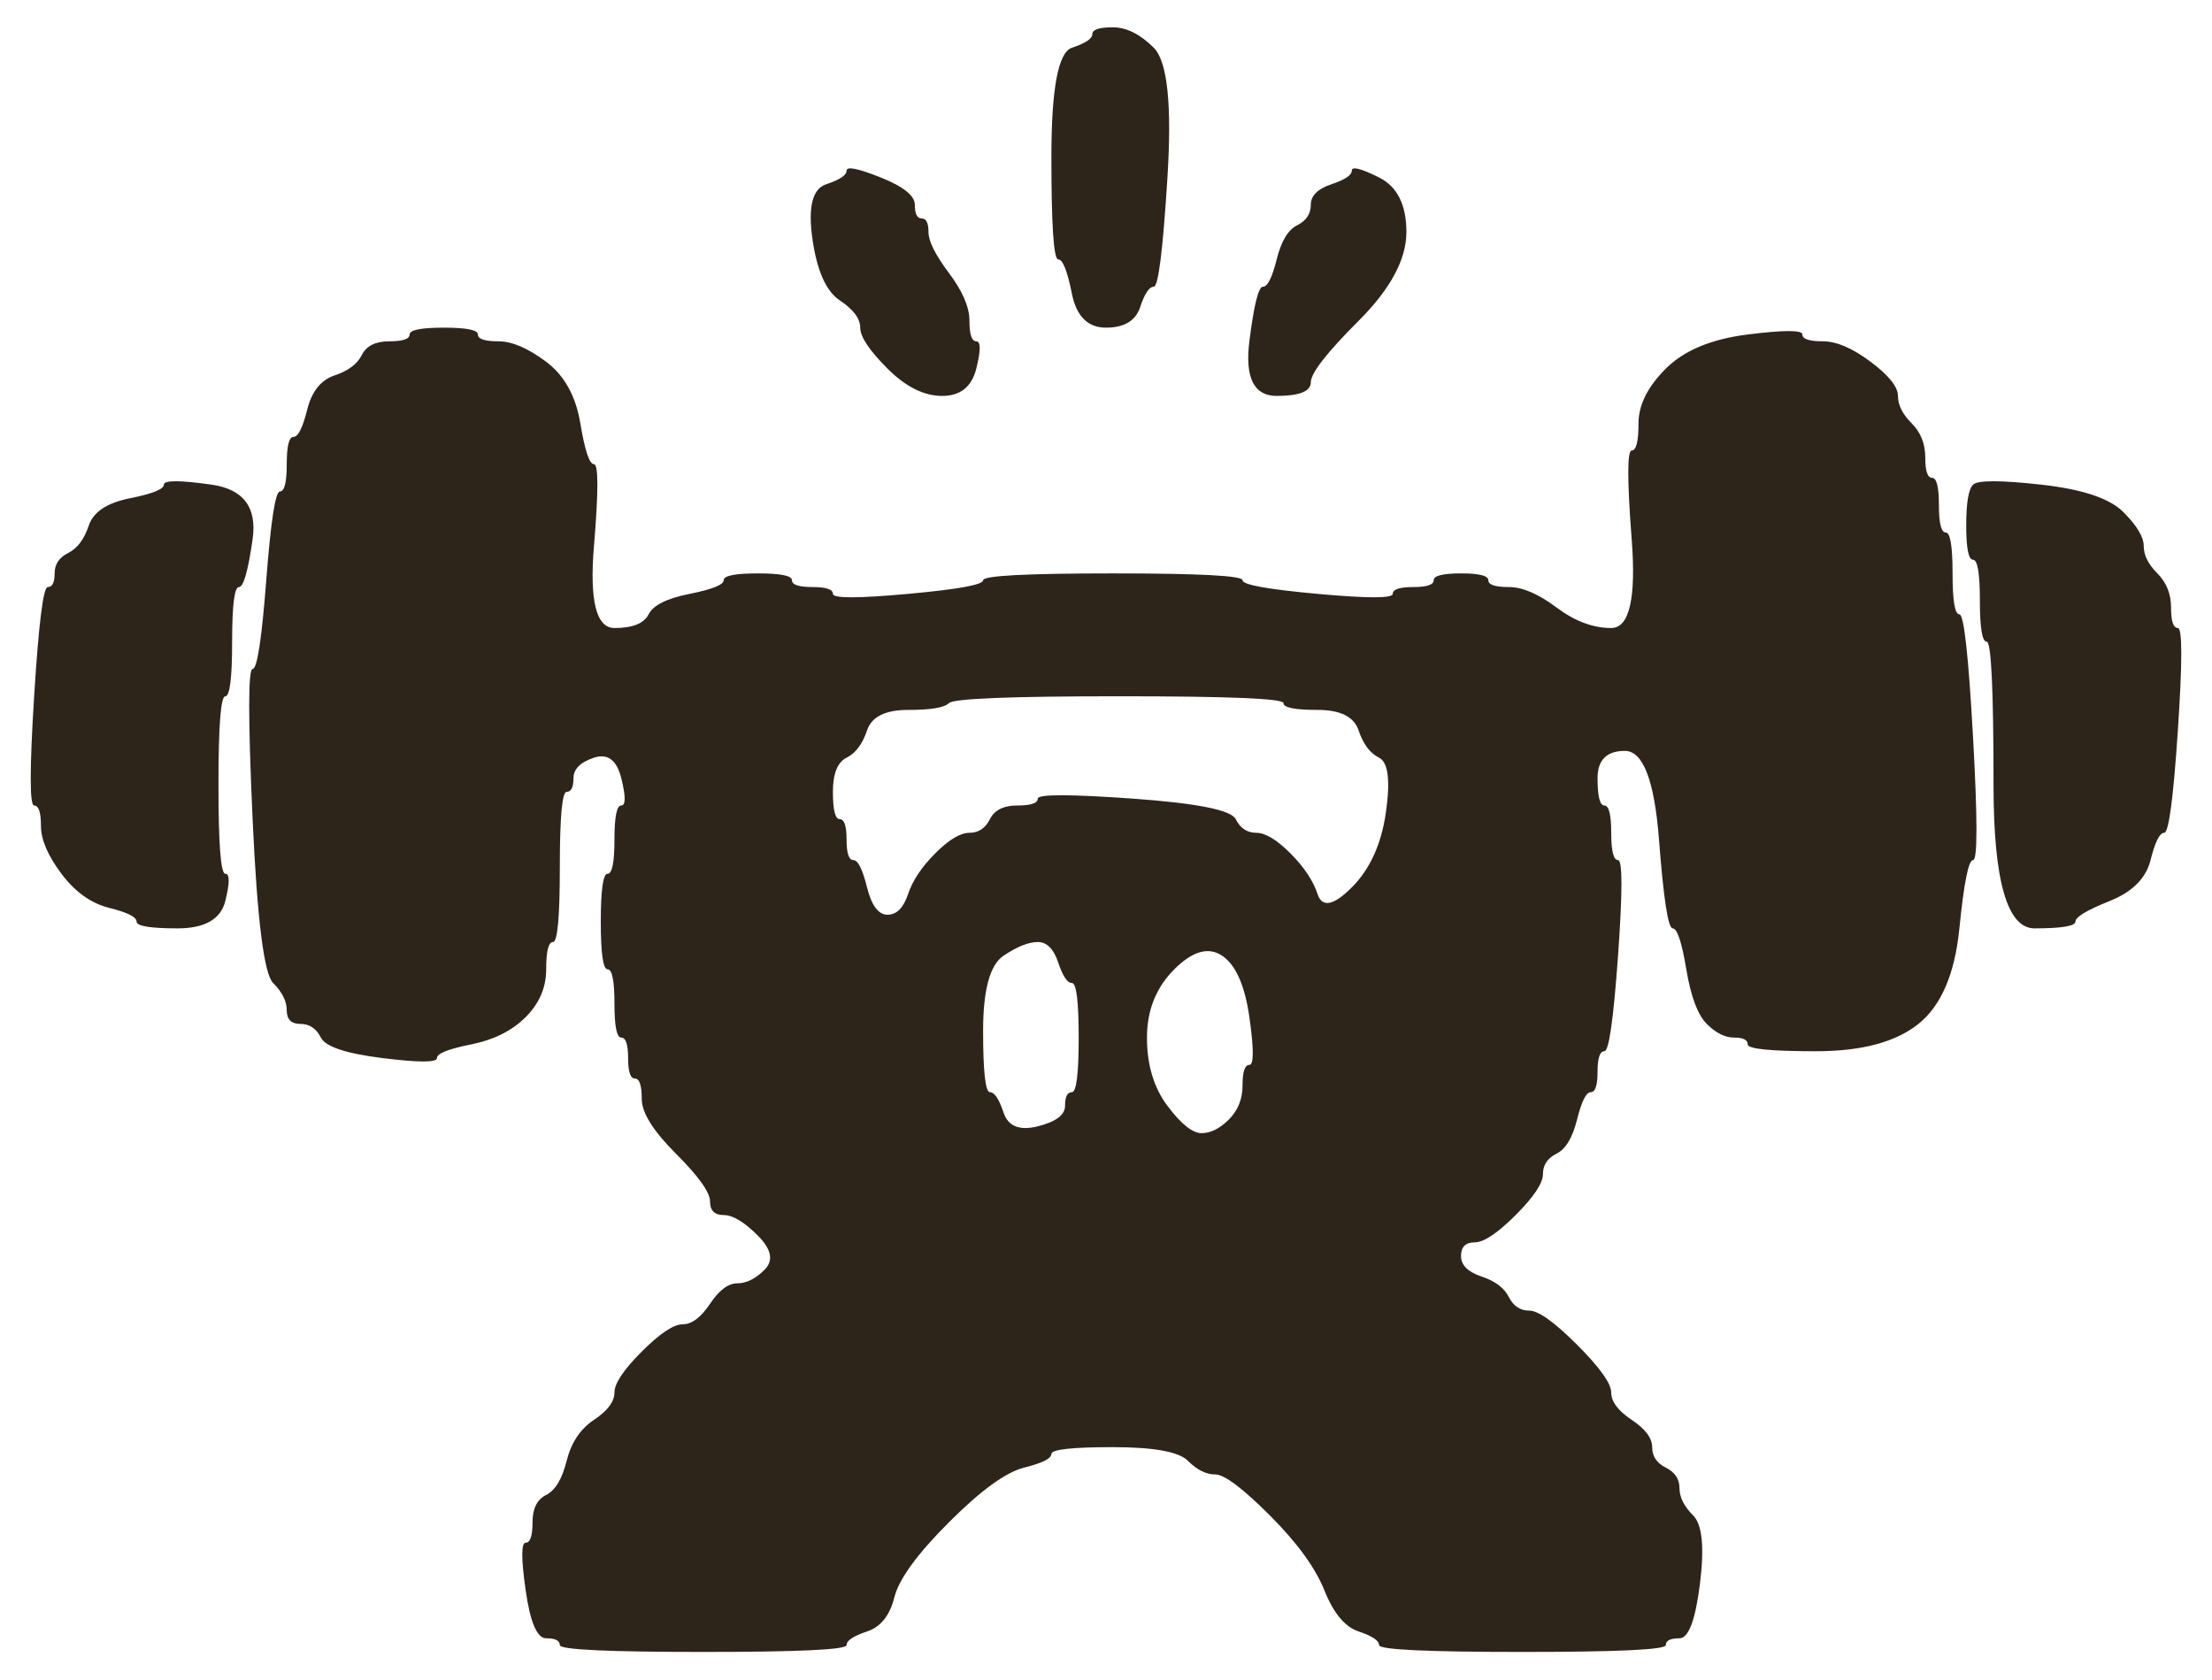
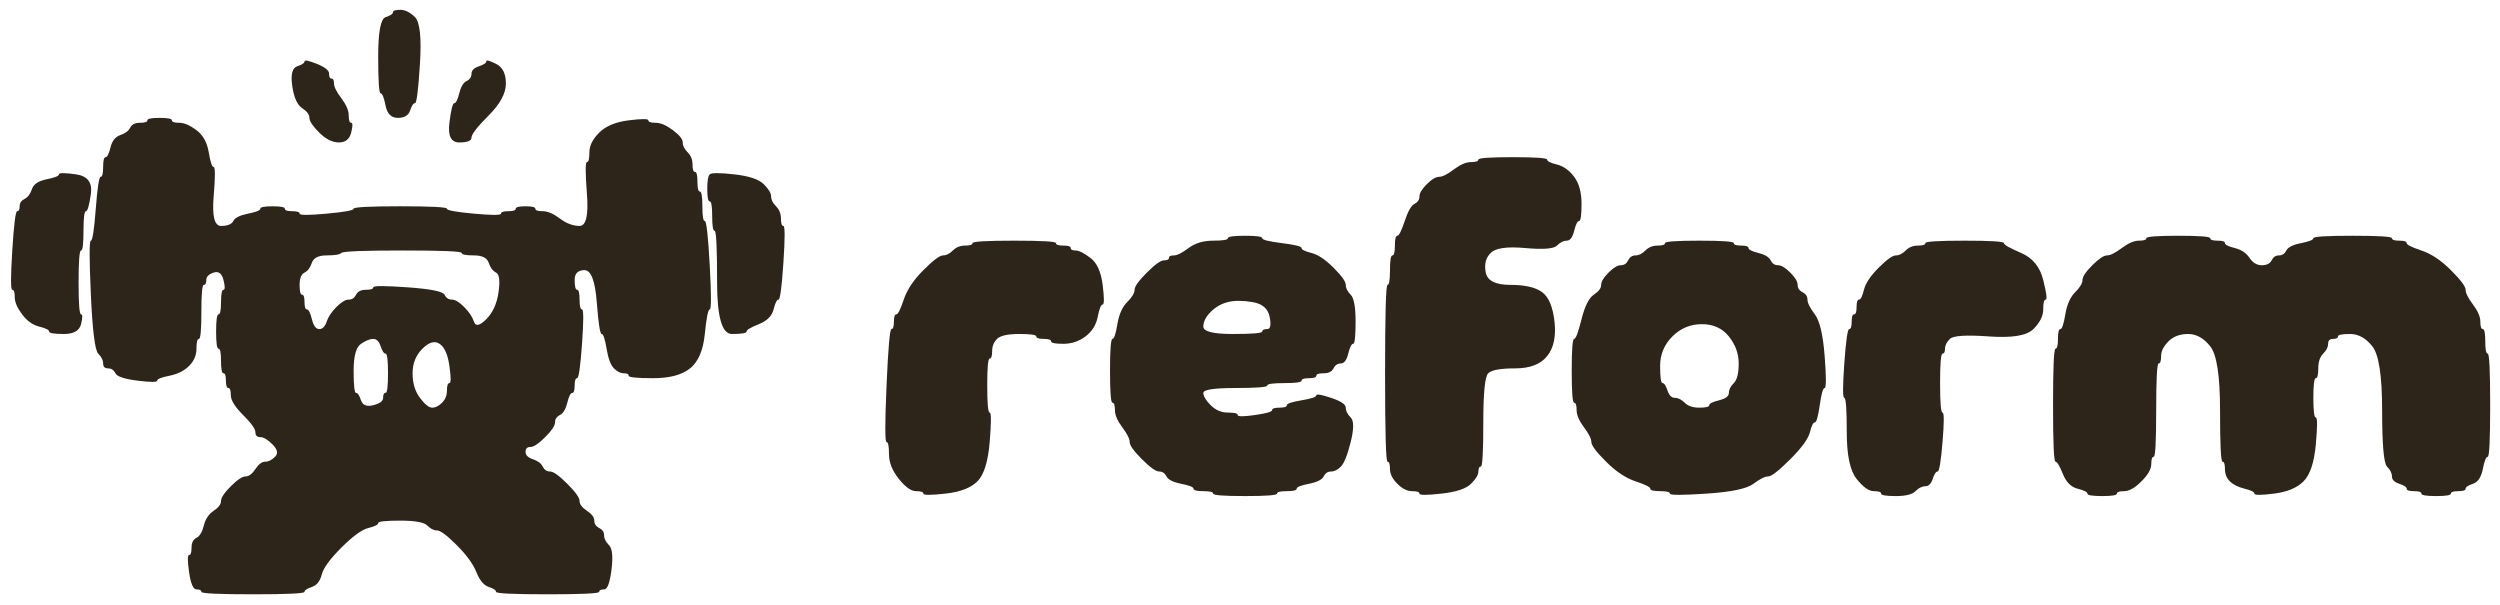
- <svg xmlns="http://www.w3.org/2000/svg" viewBox="0 0 162 123">
-   <path fill="#2d251a" fill-rule="evenodd" d="M80 2.5Q80 2 81.5 2Q83 2 84.5 3.5Q86 5 85.5 13Q85 21 84.5 21Q84 21 83.5 22.5Q83 24 81 24Q79 24 78.5 21.5Q78 19 77.5 19Q77 19 77 11.5Q77 4 78.5 3.5Q80 3 80 2.5Z     M62 12.5Q62 12 64.5 13Q67 14 67 15Q67 16 67.5 16Q68 16 68 17Q68 18 69.5 20Q71 22 71 23.5Q71 25 71.5 25Q72 25 71.5 27Q71 29 69 29Q67 29 65 27Q63 25 63 24Q63 23 61.5 22Q60 21 59.5 17.5Q59 14 60.5 13.5Q62 13 62 12.5Z     M99 12.5Q99 12 101 13Q103 14 103 17Q103 20 99.5 23.5Q96 27 96 28Q96 29 93.5 29Q91 29 91.5 25Q92 21 92.5 21Q93 21 93.5 19Q94 17 95 16.5Q96 16 96 15Q96 14 97.5 13.5Q99 13 99 12.5Z     M30 24.5Q30 24 32.5 24Q35 24 35 24.5Q35 25 36.5 25Q38 25 40 26.5Q42 28 42.5 31Q43 34 43.5 34Q44 34 43.5 40Q43 46 45 46Q47 46 47.5 45Q48 44 50.5 43.5Q53 43 53 42.5Q53 42 55.5 42Q58 42 58 42.5Q58 43 59.5 43Q61 43 61 43.5Q61 44 66.5 43.5Q72 43 72 42.5Q72 42 81.5 42Q91 42 91 42.5Q91 43 96.5 43.5Q102 44 102 43.5Q102 43 103.5 43Q105 43 105 42.5Q105 42 107 42Q109 42 109 42.5Q109 43 110.5 43Q112 43 114 44.5Q116 46 118 46Q120 46 119.5 39.5Q119 33 119.5 33Q120 33 120 31Q120 29 122 27Q124 25 128 24.5Q132 24 132 24.5Q132 25 133.5 25Q135 25 137 26.5Q139 28 139 29Q139 30 140 31Q141 32 141 33.5Q141 35 141.5 35Q142 35 142 37Q142 39 142.5 39Q143 39 143 42Q143 45 143.5 45Q144 45 144.5 54Q145 63 144.5 63Q144 63 143.5 68Q143 73 140.5 75Q138 77 133 77Q128 77 128 76.5Q128 76 127 76Q126 76 125 75Q124 74 123.5 71Q123 68 122.5 68Q122 68 121.5 61.5Q121 55 119 55Q117 55 117 57Q117 59 117.5 59Q118 59 118 61Q118 63 118.5 63Q119 63 118.5 70Q118 77 117.5 77Q117 77 117 78.5Q117 80 116.5 80Q116 80 115.5 82Q115 84 114 84.5Q113 85 113 86Q113 87 111 89Q109 91 108 91Q107 91 107 92Q107 93 108.5 93.5Q110 94 110.5 95Q111 96 112 96Q113 96 115.5 98.5Q118 101 118 102Q118 103 119.5 104Q121 105 121 106Q121 107 122 107.5Q123 108 123 109Q123 110 124 111Q125 112 124.5 116Q124 120 123 120Q122 120 122 120.5Q122 121 111.5 121Q101 121 101 120.5Q101 120 99.5 119.5Q98 119 97 116.5Q96 114 93 111Q90 108 89 108Q88 108 87 107Q86 106 81.5 106Q77 106 77 106.5Q77 107 75 107.5Q73 108 69.5 111.5Q66 115 65.5 117Q65 119 63.5 119.5Q62 120 62 120.5Q62 121 51.5 121Q41 121 41 120.5Q41 120 40 120Q39 120 38.5 116.5Q38 113 38.5 113Q39 113 39 111.5Q39 110 40 109.5Q41 109 41.5 107Q42 105 43.5 104Q45 103 45 102Q45 101 47 99Q49 97 50 97Q51 97 52 95.5Q53 94 54 94Q55 94 56 93Q57 92 55.5 90.5Q54 89 53 89Q52 89 52 88Q52 87 49.5 84.5Q47 82 47 80.5Q47 79 46.5 79Q46 79 46 77.5Q46 76 45.5 76Q45 76 45 73.5Q45 71 44.5 71Q44 71 44 67.5Q44 64 44.5 64Q45 64 45 61.5Q45 59 45.5 59Q46 59 45.5 57Q45 55 43.5 55.5Q42 56 42 57Q42 58 41.5 58Q41 58 41 63.5Q41 69 40.5 69Q40 69 40 71Q40 73 38.5 74.5Q37 76 34.5 76.5Q32 77 32 77.5Q32 78 28 77.5Q24 77 23.5 76Q23 75 22 75Q21 75 21 74Q21 73 20 72Q19 71 18.5 60Q18 49 18.5 49Q19 49 19.5 42.5Q20 36 20.5 36Q21 36 21 34Q21 32 21.5 32Q22 32 22.5 30Q23 28 24.5 27.5Q26 27 26.5 26Q27 25 28.5 25Q30 25 30 24.5Z     M12 35.5Q12 35 15.5 35.5Q19 36 18.5 39.5Q18 43 17.5 43Q17 43 17 47Q17 51 16.5 51Q16 51 16 57.5Q16 64 16.5 64Q17 64 16.5 66Q16 68 13 68Q10 68 10 67.5Q10 67 8 66.5Q6 66 4.5 64Q3 62 3 60.5Q3 59 2.5 59Q2 59 2.5 51Q3 43 3.5 43Q4 43 4 42Q4 41 5 40.5Q6 40 6.5 38.5Q7 37 9.5 36.5Q12 36 12 35.5Z     M144.5 35.5Q145 35 149.5 35.5Q154 36 155.5 37.5Q157 39 157 40Q157 41 158 42Q159 43 159 44.5Q159 46 159.5 46Q160 46 159.5 53.5Q159 61 158.5 61Q158 61 157.5 63Q157 65 154.5 66Q152 67 152 67.5Q152 68 149 68Q146 68 146 57.5Q146 47 145.5 47Q145 47 145 44Q145 41 144.5 41Q144 41 144 38.5Q144 36 144.5 35.5Z     M82 51Q70 51 69.5 51.5Q69 52 66.5 52Q64 52 63.5 53.5Q63 55 62 55.5Q61 56 61 58Q61 60 61.5 60Q62 60 62 61.5Q62 63 62.5 63Q63 63 63.5 65Q64 67 65 67Q66 67 66.5 65.5Q67 64 68.5 62.5Q70 61 71 61Q72 61 72.5 60Q73 59 74.5 59Q76 59 76 58.5Q76 58 83 58.5Q90 59 90.5 60Q91 61 92 61Q93 61 94.5 62.5Q96 64 96.5 65.5Q97 67 99 65Q101 63 101.5 59.5Q102 56 101 55.5Q100 55 99.5 53.5Q99 52 96.5 52Q94 52 94 51.5Q94 51 82 51Z     M76 69Q75 69 73.5 70Q72 71 72 75.5Q72 80 72.5 80Q73 80 73.5 81.5Q74 83 76 82.5Q78 82 78 81Q78 80 78.5 80Q79 80 79 76Q79 72 78.5 72Q78 72 77.5 70.5Q77 69 76 69Z     M89.5 70Q88 69 86 71Q84 73 84 76Q84 79 85.5 81Q87 83 88 83Q89 83 90 82Q91 81 91 79.5Q91 78 91.5 78Q92 78 91.5 74.5Q91 71 89.5 70Z" />
+ <svg xmlns="http://www.w3.org/2000/svg" viewBox="0 0 509 123">
+   <path fill="#2d251a" fill-rule="evenodd" d="M80 2.5Q80 2 81.5 2Q83 2 84.5 3.5Q86 5 85.5 13Q85 21 84.5 21Q84 21 83.5 22.5Q83 24 81 24Q79 24 78.5 21.5Q78 19 77.5 19Q77 19 77 11.5Q77 4 78.5 3.5Q80 3 80 2.5Z     M62 12.5Q62 12 64.5 13Q67 14 67 15Q67 16 67.5 16Q68 16 68 17Q68 18 69.5 20Q71 22 71 23.5Q71 25 71.5 25Q72 25 71.5 27Q71 29 69 29Q67 29 65 27Q63 25 63 24Q63 23 61.5 22Q60 21 59.5 17.5Q59 14 60.5 13.5Q62 13 62 12.5Z     M99 12.5Q99 12 101 13Q103 14 103 17Q103 20 99.5 23.5Q96 27 96 28Q96 29 93.5 29Q91 29 91.5 25Q92 21 92.5 21Q93 21 93.5 19Q94 17 95 16.5Q96 16 96 15Q96 14 97.5 13.5Q99 13 99 12.5Z     M30 24.5Q30 24 32.5 24Q35 24 35 24.5Q35 25 36.5 25Q38 25 40 26.5Q42 28 42.5 31Q43 34 43.5 34Q44 34 43.5 40Q43 46 45 46Q47 46 47.5 45Q48 44 50.5 43.5Q53 43 53 42.5Q53 42 55.5 42Q58 42 58 42.5Q58 43 59.5 43Q61 43 61 43.5Q61 44 66.5 43.5Q72 43 72 42.5Q72 42 81.5 42Q91 42 91 42.5Q91 43 96.5 43.5Q102 44 102 43.5Q102 43 103.5 43Q105 43 105 42.5Q105 42 107 42Q109 42 109 42.5Q109 43 110.5 43Q112 43 114 44.5Q116 46 118 46Q120 46 119.5 39.5Q119 33 119.5 33Q120 33 120 31Q120 29 122 27Q124 25 128 24.5Q132 24 132 24.5Q132 25 133.5 25Q135 25 137 26.5Q139 28 139 29Q139 30 140 31Q141 32 141 33.5Q141 35 141.5 35Q142 35 142 37Q142 39 142.5 39Q143 39 143 42Q143 45 143.5 45Q144 45 144.5 54Q145 63 144.5 63Q144 63 143.5 68Q143 73 140.5 75Q138 77 133 77Q128 77 128 76.5Q128 76 127 76Q126 76 125 75Q124 74 123.5 71Q123 68 122.5 68Q122 68 121.5 61.5Q121 55 119 55Q117 55 117 57Q117 59 117.5 59Q118 59 118 61Q118 63 118.5 63Q119 63 118.5 70Q118 77 117.5 77Q117 77 117 78.5Q117 80 116.5 80Q116 80 115.5 82Q115 84 114 84.5Q113 85 113 86Q113 87 111 89Q109 91 108 91Q107 91 107 92Q107 93 108.5 93.5Q110 94 110.5 95Q111 96 112 96Q113 96 115.5 98.5Q118 101 118 102Q118 103 119.5 104Q121 105 121 106Q121 107 122 107.5Q123 108 123 109Q123 110 124 111Q125 112 124.5 116Q124 120 123 120Q122 120 122 120.5Q122 121 111.5 121Q101 121 101 120.5Q101 120 99.5 119.5Q98 119 97 116.5Q96 114 93 111Q90 108 89 108Q88 108 87 107Q86 106 81.5 106Q77 106 77 106.5Q77 107 75 107.5Q73 108 69.5 111.5Q66 115 65.5 117Q65 119 63.5 119.5Q62 120 62 120.5Q62 121 51.5 121Q41 121 41 120.5Q41 120 40 120Q39 120 38.5 116.5Q38 113 38.5 113Q39 113 39 111.5Q39 110 40 109.5Q41 109 41.5 107Q42 105 43.5 104Q45 103 45 102Q45 101 47 99Q49 97 50 97Q51 97 52 95.5Q53 94 54 94Q55 94 56 93Q57 92 55.5 90.5Q54 89 53 89Q52 89 52 88Q52 87 49.5 84.5Q47 82 47 80.5Q47 79 46.5 79Q46 79 46 77.5Q46 76 45.5 76Q45 76 45 73.5Q45 71 44.5 71Q44 71 44 67.5Q44 64 44.5 64Q45 64 45 61.5Q45 59 45.5 59Q46 59 45.5 57Q45 55 43.5 55.5Q42 56 42 57Q42 58 41.5 58Q41 58 41 63.5Q41 69 40.5 69Q40 69 40 71Q40 73 38.5 74.5Q37 76 34.5 76.5Q32 77 32 77.5Q32 78 28 77.5Q24 77 23.5 76Q23 75 22 75Q21 75 21 74Q21 73 20 72Q19 71 18.5 60Q18 49 18.5 49Q19 49 19.5 42.5Q20 36 20.5 36Q21 36 21 34Q21 32 21.5 32Q22 32 22.5 30Q23 28 24.5 27.5Q26 27 26.5 26Q27 25 28.5 25Q30 25 30 24.5Z     M301 32.5Q301 32 308 32Q315 32 315 32.5Q315 33 317 33.5Q319 34 320.5 36Q322 38 322 41.5Q322 45 321.5 45Q321 45 320.5 47Q320 49 319 49Q318 49 317 50Q316 51 310.5 50.5Q305 50 303.5 51.5Q302 53 302.5 55.5Q303 58 307.5 58Q312 58 314 59.5Q316 61 316.5 65.5Q317 70 315 72.5Q313 75 308.5 75Q304 75 303 76Q302 77 302 86Q302 95 301.5 95Q301 95 301 96Q301 97 299.5 98.5Q298 100 293.5 100.5Q289 101 289 100.5Q289 100 287.5 100Q286 100 284.5 98.5Q283 97 283 95.5Q283 94 282.5 94Q282 94 282 76Q282 58 282.5 58Q283 58 283 55Q283 52 283.5 52Q284 52 284 50Q284 48 284.5 48Q285 48 286 45Q287 42 288 41.5Q289 41 289 40Q289 39 290.5 37.5Q292 36 293 36Q294 36 296 34.5Q298 33 299.5 33Q301 33 301 32.5Z     M12 35.5Q12 35 15.5 35.5Q19 36 18.5 39.5Q18 43 17.5 43Q17 43 17 47Q17 51 16.5 51Q16 51 16 57.5Q16 64 16.5 64Q17 64 16.5 66Q16 68 13 68Q10 68 10 67.5Q10 67 8 66.5Q6 66 4.5 64Q3 62 3 60.5Q3 59 2.5 59Q2 59 2.5 51Q3 43 3.5 43Q4 43 4 42Q4 41 5 40.5Q6 40 6.5 38.5Q7 37 9.5 36.5Q12 36 12 35.5Z     M144.5 35.5Q145 35 149.5 35.5Q154 36 155.5 37.5Q157 39 157 40Q157 41 158 42Q159 43 159 44.5Q159 46 159.5 46Q160 46 159.5 53.5Q159 61 158.5 61Q158 61 157.5 63Q157 65 154.5 66Q152 67 152 67.5Q152 68 149 68Q146 68 146 57.5Q146 47 145.5 47Q145 47 145 44Q145 41 144.5 41Q144 41 144 38.5Q144 36 144.5 35.5Z     M250 48.5Q250 48 253.5 48Q257 48 257 48.5Q257 49 261 49.5Q265 50 265 50.5Q265 51 267 51.5Q269 52 271.5 54.5Q274 57 274 58Q274 59 275 60Q276 61 276 65.5Q276 70 275.5 70Q275 70 274.5 72Q274 74 273 74Q272 74 271.5 75Q271 76 269.5 76Q268 76 268 76.5Q268 77 266.5 77Q265 77 265 77.5Q265 78 261.5 78Q258 78 258 78.5Q258 79 251.5 79Q245 79 245 80Q245 81 246.5 82.5Q248 84 250 84Q252 84 252 84.5Q252 85 255.5 84.5Q259 84 259 83.5Q259 83 260.5 83Q262 83 262 82.5Q262 82 265 81.5Q268 81 268 80.5Q268 80 271 81Q274 82 274 83Q274 84 275 85Q276 86 275 90Q274 94 273 95Q272 96 271 96Q270 96 269.5 97Q269 98 266.5 98.5Q264 99 264 99.5Q264 100 262 100Q260 100 260 100.5Q260 101 253.5 101Q247 101 247 100.5Q247 100 245 100Q243 100 243 99.5Q243 99 240.5 98.5Q238 98 237.5 97Q237 96 236 96Q235 96 232.5 93.5Q230 91 230 90Q230 89 228.5 87Q227 85 227 83.5Q227 82 226.5 82Q226 82 226 75.5Q226 69 226.5 69Q227 69 227.5 66Q228 63 229.5 61.5Q231 60 231 59Q231 58 233.5 55.5Q236 53 237 53Q238 53 238 52.5Q238 52 239 52Q240 52 242 50.5Q244 49 247 49Q250 49 250 48.5Z     M437 48.5Q437 48 443.5 48Q450 48 450 48.5Q450 49 451.5 49Q453 49 453 49.5Q453 50 455 50.5Q457 51 458 52.5Q459 54 460.5 54Q462 54 462.5 53Q463 52 464 52Q465 52 465.5 51Q466 50 468.5 49.5Q471 49 471 48.5Q471 48 479 48Q487 48 487 48.5Q487 49 488.5 49Q490 49 490 49.5Q490 50 493 51Q496 52 499 55Q502 58 502 59Q502 60 503.5 62Q505 64 505 65.5Q505 67 505.5 67Q506 67 506 69.5Q506 72 506.5 72Q507 72 507 82.5Q507 93 506.5 93Q506 93 505.5 95.5Q505 98 503.5 98.5Q502 99 502 99.5Q502 100 500.5 100Q499 100 499 100.5Q499 101 496 101Q493 101 493 100.5Q493 100 491.5 100Q490 100 490 99.5Q490 99 488.5 98.5Q487 98 487 97Q487 96 486 95Q485 94 485 83.5Q485 73 483 70.5Q481 68 478.5 68Q476 68 476 68.5Q476 69 475 69Q474 69 474 70Q474 71 473 72Q472 73 472 75Q472 77 471.5 77Q471 77 471 81Q471 85 471.5 85Q472 85 471.5 90.5Q471 96 469 98Q467 100 463 100.5Q459 101 459 100.5Q459 100 457 99.5Q455 99 454 98Q453 97 453 95.5Q453 94 452.5 94Q452 94 452 83.5Q452 73 450 70.5Q448 68 445.5 68Q443 68 441.5 69.5Q440 71 440 72.5Q440 74 439.5 74Q439 74 439 83.5Q439 93 438.5 93Q438 93 438 94.5Q438 96 436 98Q434 100 432.5 100Q431 100 431 100.5Q431 101 428 101Q425 101 425 100.5Q425 100 423 99.5Q421 99 420 96.5Q419 94 418.5 94Q418 94 418 82.5Q418 71 418.5 71Q419 71 419 69Q419 67 419.5 67Q420 67 420.5 64Q421 61 422.5 59.5Q424 58 424 57Q424 56 426 54Q428 52 429 52Q430 52 432 50.5Q434 49 435.5 49Q437 49 437 48.5Z     M198 49.5Q198 49 206.5 49Q215 49 215 49.5Q215 50 216.5 50Q218 50 218 50.5Q218 51 219 51Q220 51 222 52.5Q224 54 224.5 58Q225 62 224.5 62Q224 62 223.5 64.5Q223 67 221 68.5Q219 70 216.5 70Q214 70 214 69.5Q214 69 212.5 69Q211 69 211 68.5Q211 68 207.5 68Q204 68 203 69Q202 70 202 71.5Q202 73 201.5 73Q201 73 201 78.5Q201 84 201.5 84Q202 84 201.5 90Q201 96 199 98Q197 100 192.5 100.5Q188 101 188 100.5Q188 100 186.5 100Q185 100 183 97.5Q181 95 181 92.5Q181 90 180.5 90Q180 90 180.5 78.5Q181 67 181.5 67Q182 67 182 65.5Q182 64 182.5 64Q183 64 184 61Q185 58 188 55Q191 52 192 52Q193 52 194 51Q195 50 196.5 50Q198 50 198 49.5Z     M339 49.5Q339 49 346 49Q353 49 353 49.5Q353 50 354.5 50Q356 50 356 50.5Q356 51 358 51.5Q360 52 360.5 53Q361 54 362 54Q363 54 364.5 55.5Q366 57 366 58Q366 59 367 59.5Q368 60 368 61Q368 62 369.5 64Q371 66 371.5 72.5Q372 79 371.5 79Q371 79 370.5 82.5Q370 86 369.5 86Q369 86 368.5 88Q368 90 364.5 93.5Q361 97 360 97Q359 97 357 98.5Q355 100 347.5 100.5Q340 101 340 100.5Q340 100 338 100Q336 100 336 99.5Q336 99 333 98Q330 97 327 94Q324 91 324 90Q324 89 322.5 87Q321 85 321 83.5Q321 82 320.5 82Q320 82 320 75.5Q320 69 320.5 69Q321 69 322 65Q323 61 324.5 60Q326 59 326 58Q326 57 327.5 55.5Q329 54 330 54Q331 54 331.5 53Q332 52 333 52Q334 52 335 51Q336 50 337.5 50Q339 50 339 49.5Z     M392 49.5Q392 49 400 49Q408 49 408 49.5Q408 50 411.5 51.5Q415 53 416 57Q417 61 416.5 61Q416 61 416 63Q416 65 414 67Q412 69 405 68.5Q398 68 397 69Q396 70 396 71Q396 72 395.5 72Q395 72 395 78Q395 84 395.5 84Q396 84 395.5 90Q395 96 394.5 96Q394 96 393.5 97.5Q393 99 392 99Q391 99 390 100Q389 101 386 101Q383 101 383 100.5Q383 100 381.5 100Q380 100 378 97.5Q376 95 376 88Q376 81 375.5 81Q375 81 375.5 74Q376 67 376.5 67Q377 67 377 65.5Q377 64 377.5 64Q378 64 378 62.5Q378 61 378.5 61Q379 61 379.5 59Q380 57 382.5 54.5Q385 52 386 52Q387 52 388 51Q389 50 390.5 50Q392 50 392 49.5Z     M82 51Q70 51 69.5 51.5Q69 52 66.5 52Q64 52 63.5 53.5Q63 55 62 55.5Q61 56 61 58Q61 60 61.5 60Q62 60 62 61.5Q62 63 62.5 63Q63 63 63.5 65Q64 67 65 67Q66 67 66.5 65.5Q67 64 68.5 62.5Q70 61 71 61Q72 61 72.5 60Q73 59 74.5 59Q76 59 76 58.5Q76 58 83 58.5Q90 59 90.5 60Q91 61 92 61Q93 61 94.5 62.5Q96 64 96.5 65.5Q97 67 99 65Q101 63 101.5 59.5Q102 56 101 55.5Q100 55 99.5 53.5Q99 52 96.5 52Q94 52 94 51.5Q94 51 82 51Z     M255 61.5Q252 61 250 61.5Q248 62 246.5 63.5Q245 65 245 66.5Q245 68 251 68Q257 68 257 67.5Q257 67 258 67Q259 67 258.5 64.5Q258 62 255 61.5Z     M346.5 66Q343 66 340.5 68.5Q338 71 338 74.5Q338 78 338.5 78Q339 78 339.5 79.5Q340 81 341 81Q342 81 343 82Q344 83 346 83Q348 83 348 82.5Q348 82 350 81.5Q352 81 352 80Q352 79 353 78Q354 77 354 74Q354 71 352 68.5Q350 66 346.5 66Z     M76 69Q75 69 73.5 70Q72 71 72 75.5Q72 80 72.5 80Q73 80 73.5 81.5Q74 83 76 82.5Q78 82 78 81Q78 80 78.5 80Q79 80 79 76Q79 72 78.5 72Q78 72 77.5 70.5Q77 69 76 69Z     M89.5 70Q88 69 86 71Q84 73 84 76Q84 79 85.5 81Q87 83 88 83Q89 83 90 82Q91 81 91 79.5Q91 78 91.5 78Q92 78 91.5 74.5Q91 71 89.5 70Z" />
</svg>
